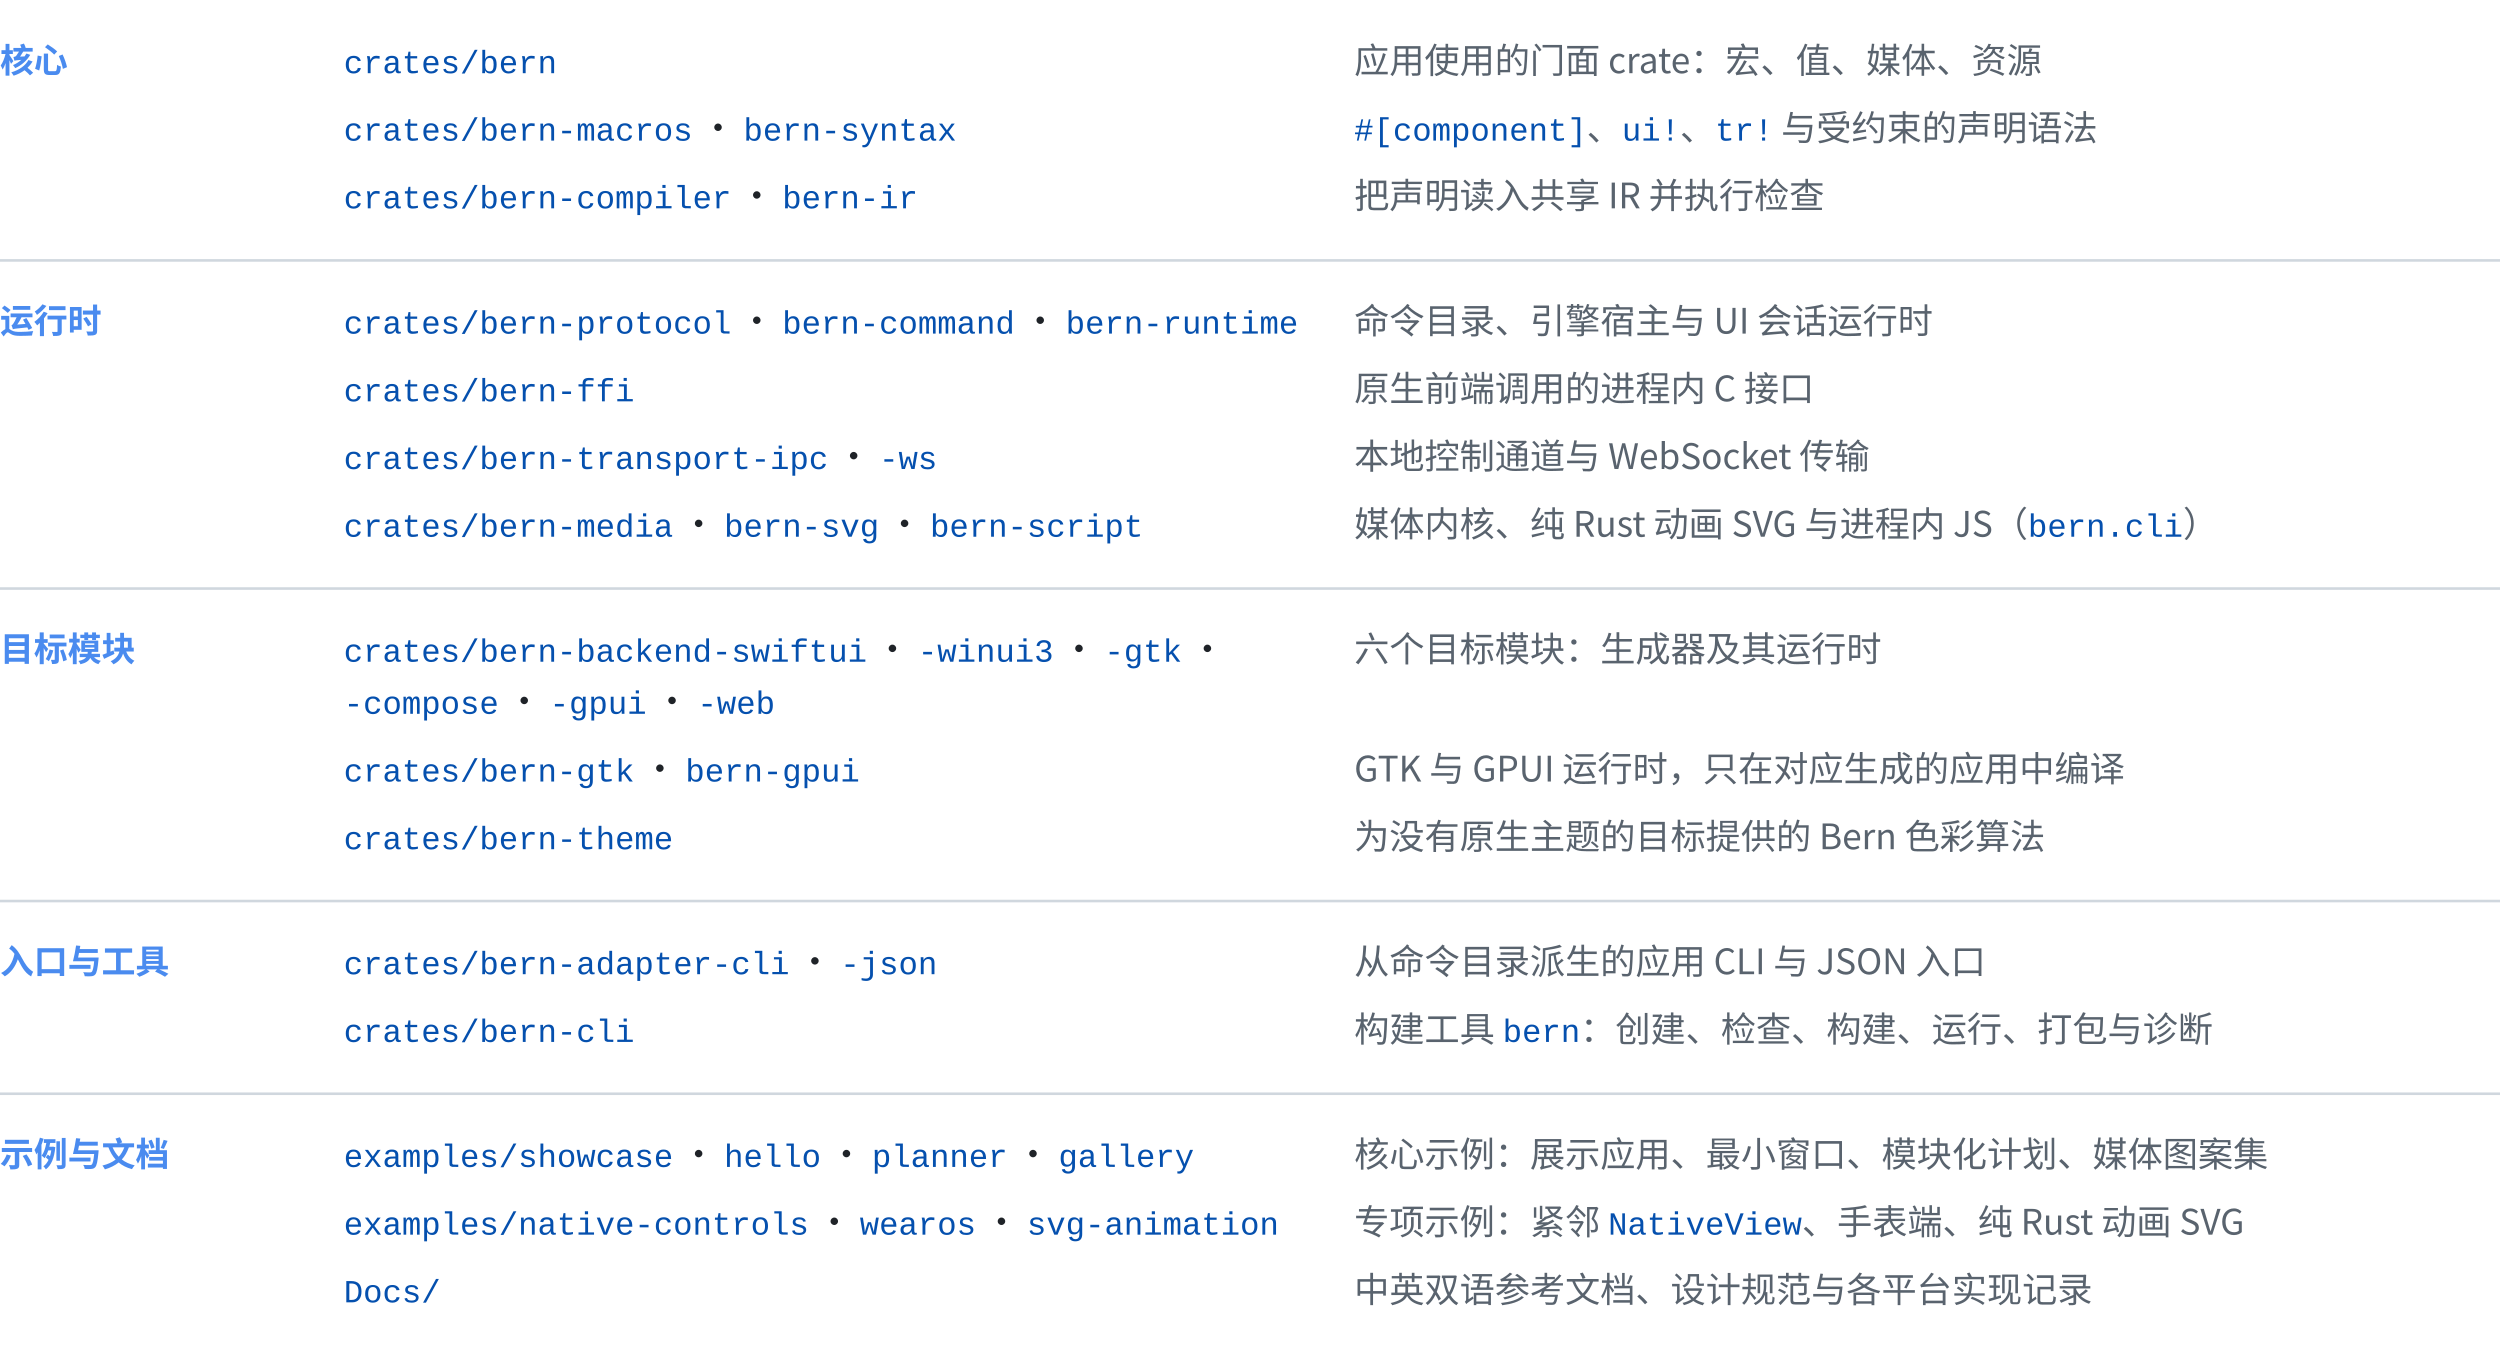
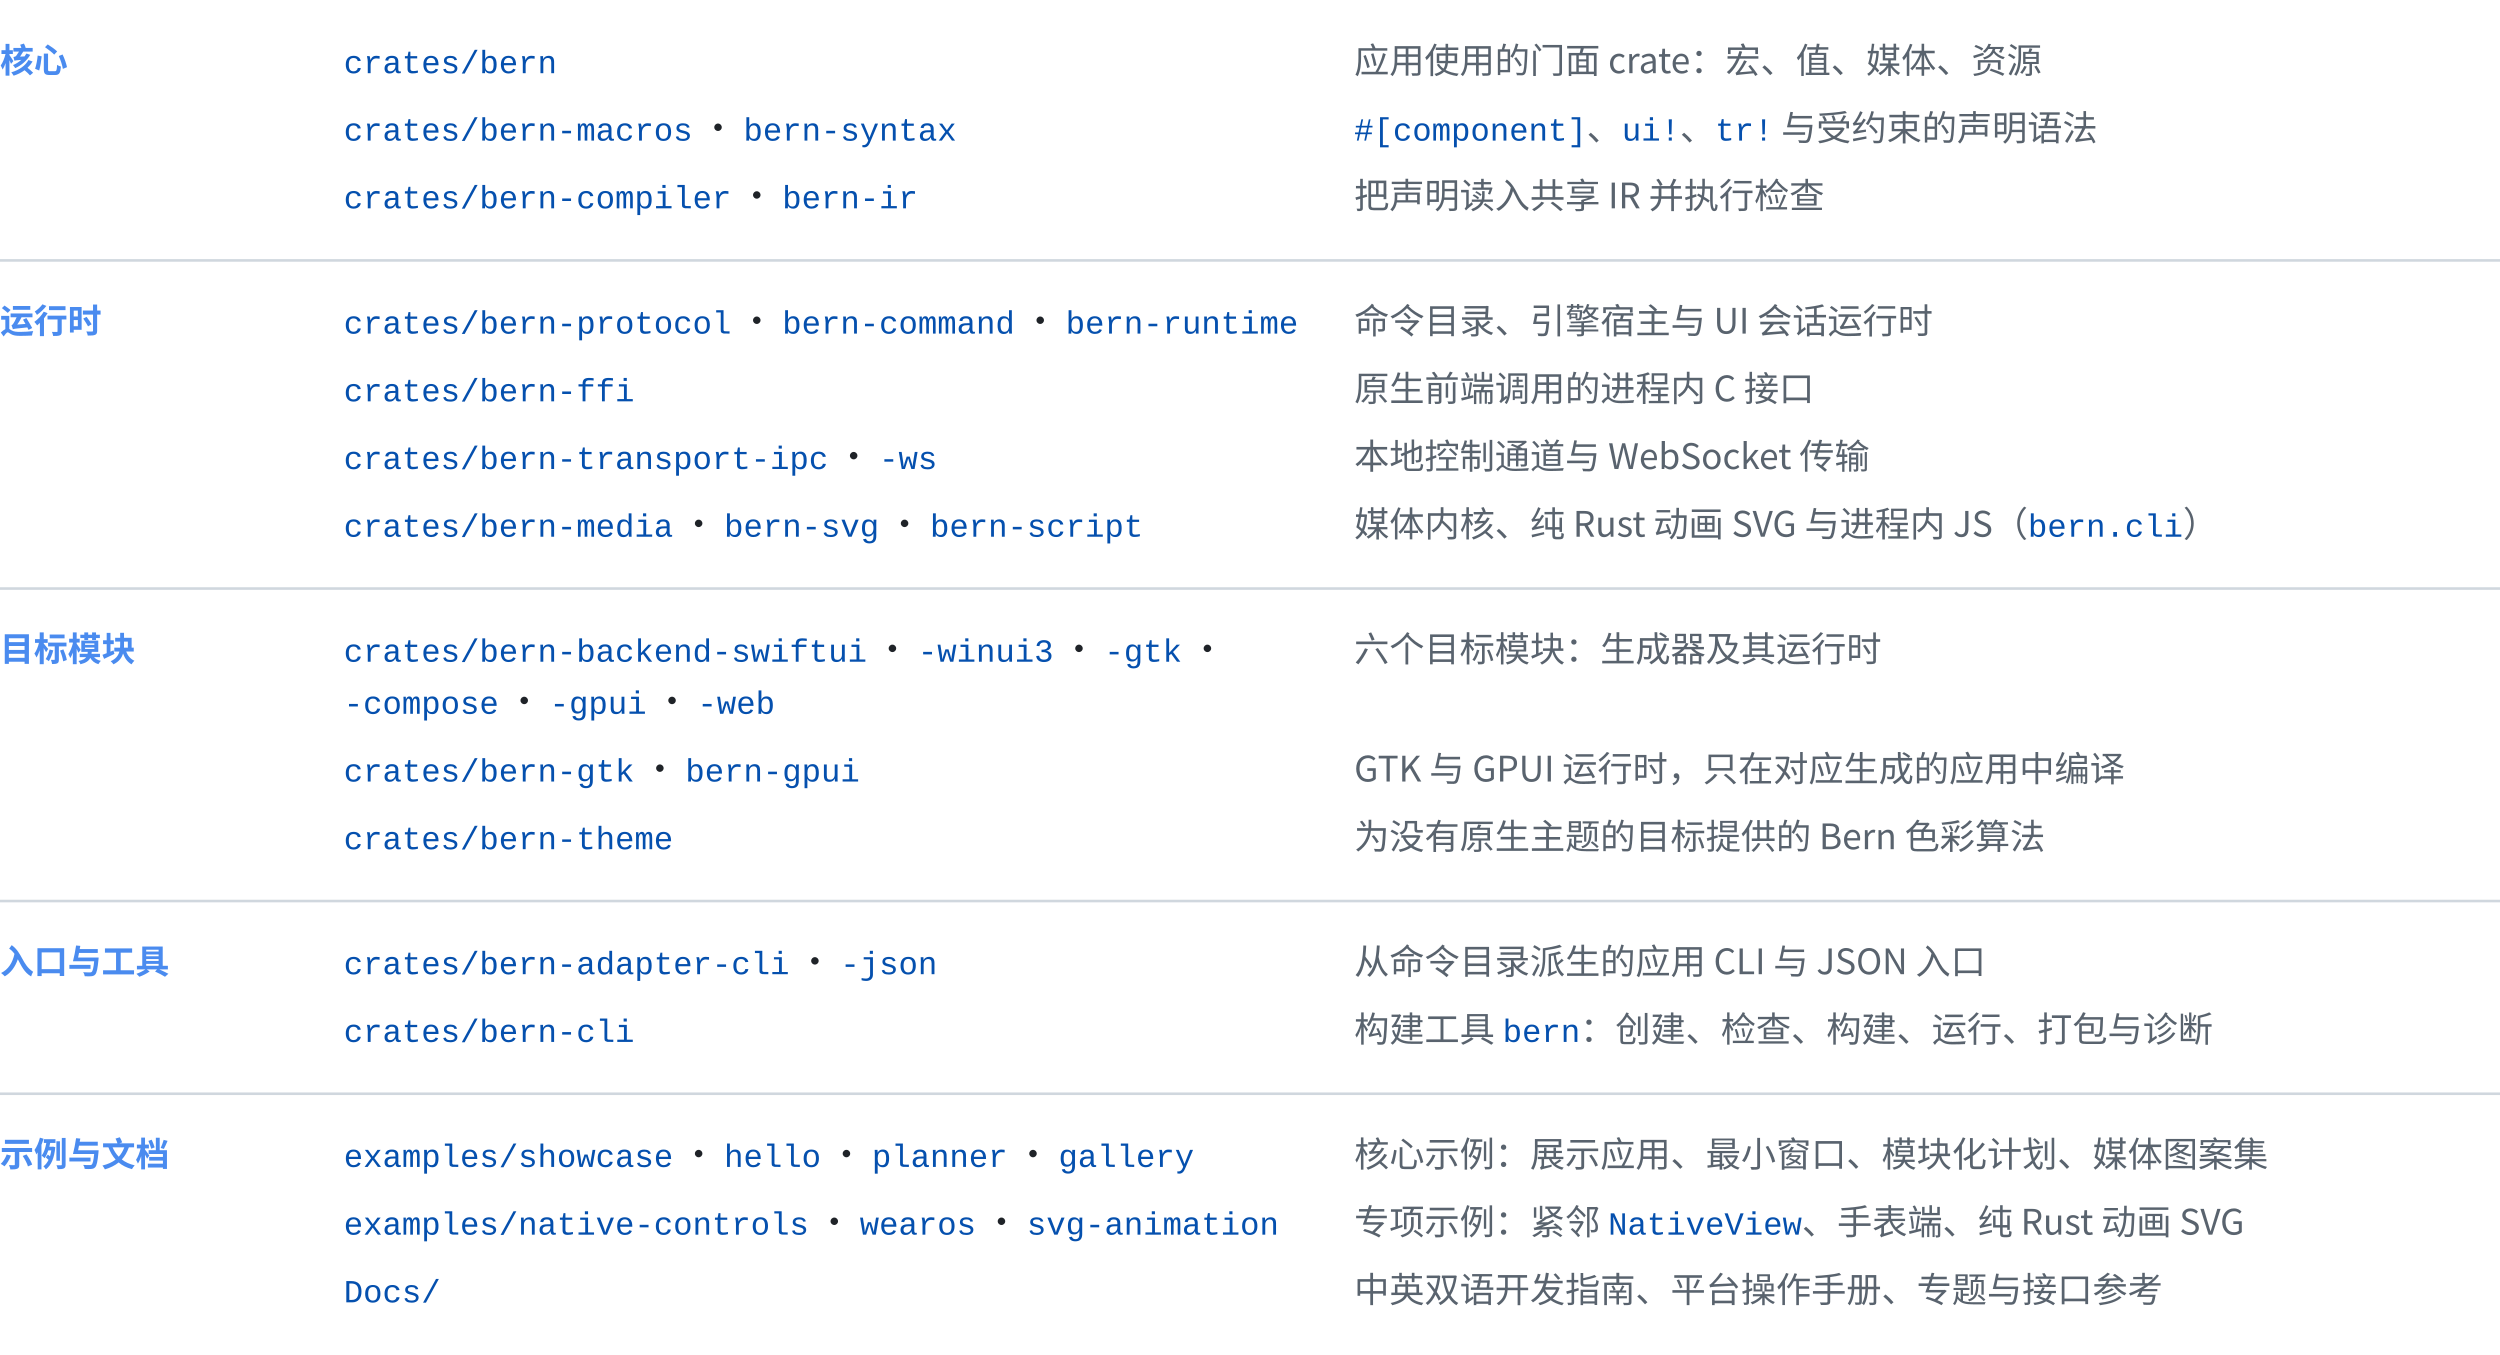
<svg xmlns="http://www.w3.org/2000/svg" viewBox="0 0 960 520" width="960" height="520" font-family="-apple-system, BlinkMacSystemFont, 'Segoe UI', 'PingFang SC', 'Hiragino Sans GB', 'Microsoft YaHei', 'Noto Sans CJK SC', 'Helvetica Neue', Arial, sans-serif">
  <defs>
    <symbol id="bern-logo" viewBox="0 0 1024 1024">
      <defs>
        <clipPath id="bern-symbol-disc">
          <circle cx="512" cy="512" r="512" />
        </clipPath>
      </defs>
      <g clip-path="url(#bern-symbol-disc)">
        <rect width="1024" height="1024" fill="#4A8BEF" />
        <path fill="#24324D" d="M 290.4 372.1 C 270.7 579.3 309.8 827.6 392.0 1060.0 L 1100 1100 L 1060.0 880.0 C 1013.0 692.2 904.4 451.5 684.3 270.5 A 14 14 0 0 0 662.4 286.5 C 693.7 364.2 711.6 444.8 715.3 529.4 A 36 36 0 0 1 691.6 564.9 C 620.6 590.7 549.5 616.5 478.5 642.4 A 36 36 0 0 1 436.0 628.1 C 383.8 547.6 344.6 461.1 317.8 369.5 A 14 14 0 0 0 290.4 372.1 Z" />
        <ellipse rx="22" ry="36" fill="#E8F4FF" transform="translate(520 760) rotate(-20)" />
        <ellipse rx="22" ry="36" fill="#E8F4FF" transform="translate(748 668) rotate(-20)" />
      </g>
    </symbol>
  </defs>
  <text x="0.0" y="27.9" font-size="13" fill="#4A8BEF" font-weight="700">核心</text>
  <text x="132.0" y="28.1" font-size="13.5" fill="#1F2328">
    <tspan font-family="ui-monospace, SFMono-Regular, Menlo, Consolas, 'Liberation Mono', monospace" font-size="12.4" fill="#0550AE">crates/bern</tspan>
  </text>
  <text x="520.0" y="28.1" font-size="13.5" fill="#59636E">应用使用的门面 crate：宏、值、媒体、资源</text>
  <text x="132.0" y="54.0" font-size="13.5" fill="#1F2328">
    <tspan font-family="ui-monospace, SFMono-Regular, Menlo, Consolas, 'Liberation Mono', monospace" font-size="12.4" fill="#0550AE">crates/bern-macros</tspan> · <tspan font-family="ui-monospace, SFMono-Regular, Menlo, Consolas, 'Liberation Mono', monospace" font-size="12.4" fill="#0550AE">bern-syntax</tspan>
  </text>
  <text x="520.0" y="54.0" font-size="13.5" fill="#59636E">
    <tspan font-family="ui-monospace, SFMono-Regular, Menlo, Consolas, 'Liberation Mono', monospace" font-size="12.4" fill="#0550AE">#[component]</tspan>、<tspan font-family="ui-monospace, SFMono-Regular, Menlo, Consolas, 'Liberation Mono', monospace" font-size="12.4" fill="#0550AE">ui!</tspan>、<tspan font-family="ui-monospace, SFMono-Regular, Menlo, Consolas, 'Liberation Mono', monospace" font-size="12.4" fill="#0550AE">tr!</tspan> 与受约束的声明语法</text>
  <text x="132.0" y="80.0" font-size="13.5" fill="#1F2328">
    <tspan font-family="ui-monospace, SFMono-Regular, Menlo, Consolas, 'Liberation Mono', monospace" font-size="12.4" fill="#0550AE">crates/bern-compiler</tspan> · <tspan font-family="ui-monospace, SFMono-Regular, Menlo, Consolas, 'Liberation Mono', monospace" font-size="12.4" fill="#0550AE">bern-ir</tspan>
  </text>
  <text x="520.0" y="80.0" font-size="13.5" fill="#59636E">把声明读入共享 IR 并执行检查</text>
  <line x1="0" y1="100.0" x2="960" y2="100.0" stroke="#D0D7DE" />
  <text x="0.0" y="127.9" font-size="13" fill="#4A8BEF" font-weight="700">运行时</text>
  <text x="132.0" y="128.1" font-size="13.5" fill="#1F2328">
    <tspan font-family="ui-monospace, SFMono-Regular, Menlo, Consolas, 'Liberation Mono', monospace" font-size="12.4" fill="#0550AE">crates/bern-protocol</tspan> · <tspan font-family="ui-monospace, SFMono-Regular, Menlo, Consolas, 'Liberation Mono', monospace" font-size="12.4" fill="#0550AE">bern-command</tspan> · <tspan font-family="ui-monospace, SFMono-Regular, Menlo, Consolas, 'Liberation Mono', monospace" font-size="12.4" fill="#0550AE">bern-runtime</tspan>
  </text>
  <text x="520.0" y="128.1" font-size="13.5" fill="#59636E">命令目录、引擎宿主与 UI 会话运行时</text>
  <text x="132.0" y="154.1" font-size="13.5" fill="#1F2328">
    <tspan font-family="ui-monospace, SFMono-Regular, Menlo, Consolas, 'Liberation Mono', monospace" font-size="12.4" fill="#0550AE">crates/bern-ffi</tspan>
  </text>
  <text x="520.0" y="154.1" font-size="13.5" fill="#59636E">原生前端调用的进程内 C 接口</text>
  <text x="132.0" y="180.1" font-size="13.5" fill="#1F2328">
    <tspan font-family="ui-monospace, SFMono-Regular, Menlo, Consolas, 'Liberation Mono', monospace" font-size="12.4" fill="#0550AE">crates/bern-transport-ipc</tspan> · <tspan font-family="ui-monospace, SFMono-Regular, Menlo, Consolas, 'Liberation Mono', monospace" font-size="12.4" fill="#0550AE">-ws</tspan>
  </text>
  <text x="520.0" y="180.1" font-size="13.5" fill="#59636E">本地控制通道与 WebSocket 传输</text>
  <text x="132.0" y="206.1" font-size="13.5" fill="#1F2328">
    <tspan font-family="ui-monospace, SFMono-Regular, Menlo, Consolas, 'Liberation Mono', monospace" font-size="12.4" fill="#0550AE">crates/bern-media</tspan> · <tspan font-family="ui-monospace, SFMono-Regular, Menlo, Consolas, 'Liberation Mono', monospace" font-size="12.4" fill="#0550AE">bern-svg</tspan> · <tspan font-family="ui-monospace, SFMono-Regular, Menlo, Consolas, 'Liberation Mono', monospace" font-size="12.4" fill="#0550AE">bern-script</tspan>
  </text>
  <text x="520.0" y="206.1" font-size="13.5" fill="#59636E">媒体内核、纯 Rust 动画 SVG 与进程内 JS（<tspan font-family="ui-monospace, SFMono-Regular, Menlo, Consolas, 'Liberation Mono', monospace" font-size="12.4" fill="#0550AE">bern.cli</tspan>）</text>
  <line x1="0" y1="226.0" x2="960" y2="226.0" stroke="#D0D7DE" />
  <text x="0.0" y="253.9" font-size="13" fill="#4A8BEF" font-weight="700">目标模块</text>
  <text x="132.0" y="254.1" font-size="13.5" fill="#1F2328">
    <tspan font-family="ui-monospace, SFMono-Regular, Menlo, Consolas, 'Liberation Mono', monospace" font-size="12.4" fill="#0550AE">crates/bern-backend-swiftui</tspan> · <tspan font-family="ui-monospace, SFMono-Regular, Menlo, Consolas, 'Liberation Mono', monospace" font-size="12.4" fill="#0550AE">-winui3</tspan> · <tspan font-family="ui-monospace, SFMono-Regular, Menlo, Consolas, 'Liberation Mono', monospace" font-size="12.4" fill="#0550AE">-gtk</tspan> ·</text>
  <text x="132.0" y="274.1" font-size="13.5" fill="#1F2328">
    <tspan font-family="ui-monospace, SFMono-Regular, Menlo, Consolas, 'Liberation Mono', monospace" font-size="12.4" fill="#0550AE">-compose</tspan> · <tspan font-family="ui-monospace, SFMono-Regular, Menlo, Consolas, 'Liberation Mono', monospace" font-size="12.4" fill="#0550AE">-gpui</tspan> · <tspan font-family="ui-monospace, SFMono-Regular, Menlo, Consolas, 'Liberation Mono', monospace" font-size="12.4" fill="#0550AE">-web</tspan>
  </text>
  <text x="520.0" y="254.1" font-size="13.5" fill="#59636E">六个目标模块：生成器及其运行时</text>
  <text x="132.0" y="300.1" font-size="13.5" fill="#1F2328">
    <tspan font-family="ui-monospace, SFMono-Regular, Menlo, Consolas, 'Liberation Mono', monospace" font-size="12.4" fill="#0550AE">crates/bern-gtk</tspan> · <tspan font-family="ui-monospace, SFMono-Regular, Menlo, Consolas, 'Liberation Mono', monospace" font-size="12.4" fill="#0550AE">bern-gpui</tspan>
  </text>
  <text x="520.0" y="300.1" font-size="13.5" fill="#59636E">GTK 与 GPUI 运行时，只在对应生成的应用中编译</text>
  <text x="132.0" y="326.1" font-size="13.5" fill="#1F2328">
    <tspan font-family="ui-monospace, SFMono-Regular, Menlo, Consolas, 'Liberation Mono', monospace" font-size="12.4" fill="#0550AE">crates/bern-theme</tspan>
  </text>
  <text x="520.0" y="326.1" font-size="13.5" fill="#59636E">为没有原生主题的目标提供的 Bern 色彩算法</text>
  <line x1="0" y1="346.0" x2="960" y2="346.0" stroke="#D0D7DE" />
  <text x="0.0" y="373.9" font-size="13" fill="#4A8BEF" font-weight="700">入口与工具</text>
  <text x="132.0" y="374.1" font-size="13.5" fill="#1F2328">
    <tspan font-family="ui-monospace, SFMono-Regular, Menlo, Consolas, 'Liberation Mono', monospace" font-size="12.4" fill="#0550AE">crates/bern-adapter-cli</tspan> · <tspan font-family="ui-monospace, SFMono-Regular, Menlo, Consolas, 'Liberation Mono', monospace" font-size="12.4" fill="#0550AE">-json</tspan>
  </text>
  <text x="520.0" y="374.1" font-size="13.5" fill="#59636E">从命令目录派生的应用 CLI 与 JSON 入口</text>
  <text x="132.0" y="400.1" font-size="13.5" fill="#1F2328">
    <tspan font-family="ui-monospace, SFMono-Regular, Menlo, Consolas, 'Liberation Mono', monospace" font-size="12.4" fill="#0550AE">crates/bern-cli</tspan>
  </text>
  <text x="520.0" y="400.1" font-size="13.5" fill="#59636E">构建工具 <tspan font-family="ui-monospace, SFMono-Regular, Menlo, Consolas, 'Liberation Mono', monospace" font-size="12.4" fill="#0550AE">bern</tspan>：创建、检查、构建、运行、打包与诊断</text>
  <line x1="0" y1="420.0" x2="960" y2="420.0" stroke="#D0D7DE" />
  <text x="0.0" y="447.9" font-size="13" fill="#4A8BEF" font-weight="700">示例与文档</text>
  <text x="132.0" y="448.1" font-size="13.5" fill="#1F2328">
    <tspan font-family="ui-monospace, SFMono-Regular, Menlo, Consolas, 'Liberation Mono', monospace" font-size="12.4" fill="#0550AE">examples/showcase</tspan> · <tspan font-family="ui-monospace, SFMono-Regular, Menlo, Consolas, 'Liberation Mono', monospace" font-size="12.4" fill="#0550AE">hello</tspan> · <tspan font-family="ui-monospace, SFMono-Regular, Menlo, Consolas, 'Liberation Mono', monospace" font-size="12.4" fill="#0550AE">planner</tspan> · <tspan font-family="ui-monospace, SFMono-Regular, Menlo, Consolas, 'Liberation Mono', monospace" font-size="12.4" fill="#0550AE">gallery</tspan>
  </text>
  <text x="520.0" y="448.1" font-size="13.5" fill="#59636E">核心示例：展示应用、最小窗口、模块化计划、媒体图案集</text>
  <text x="132.0" y="474.1" font-size="13.5" fill="#1F2328">
    <tspan font-family="ui-monospace, SFMono-Regular, Menlo, Consolas, 'Liberation Mono', monospace" font-size="12.4" fill="#0550AE">examples/native-controls</tspan> · <tspan font-family="ui-monospace, SFMono-Regular, Menlo, Consolas, 'Liberation Mono', monospace" font-size="12.4" fill="#0550AE">wearos</tspan> · <tspan font-family="ui-monospace, SFMono-Regular, Menlo, Consolas, 'Liberation Mono', monospace" font-size="12.4" fill="#0550AE">svg-animation</tspan>
  </text>
  <text x="520.0" y="474.1" font-size="13.5" fill="#59636E">专项示例：紧邻 <tspan font-family="ui-monospace, SFMono-Regular, Menlo, Consolas, 'Liberation Mono', monospace" font-size="12.4" fill="#0550AE">NativeView</tspan>、手表端、纯 Rust 动画 SVG</text>
  <text x="132.0" y="500.1" font-size="13.5" fill="#1F2328">
    <tspan font-family="ui-monospace, SFMono-Regular, Menlo, Consolas, 'Liberation Mono', monospace" font-size="12.4" fill="#0550AE">Docs/</tspan>
  </text>
-   <text x="520.0" y="500.1" font-size="13.5" fill="#59636E">中英双语参考文档、设计规范与各平台实现记录</text>
+   <text x="520.0" y="500.1" font-size="13.5" fill="#59636E">中英双语开发指南、平台操作手册、专题与接口参考</text>
</svg>
